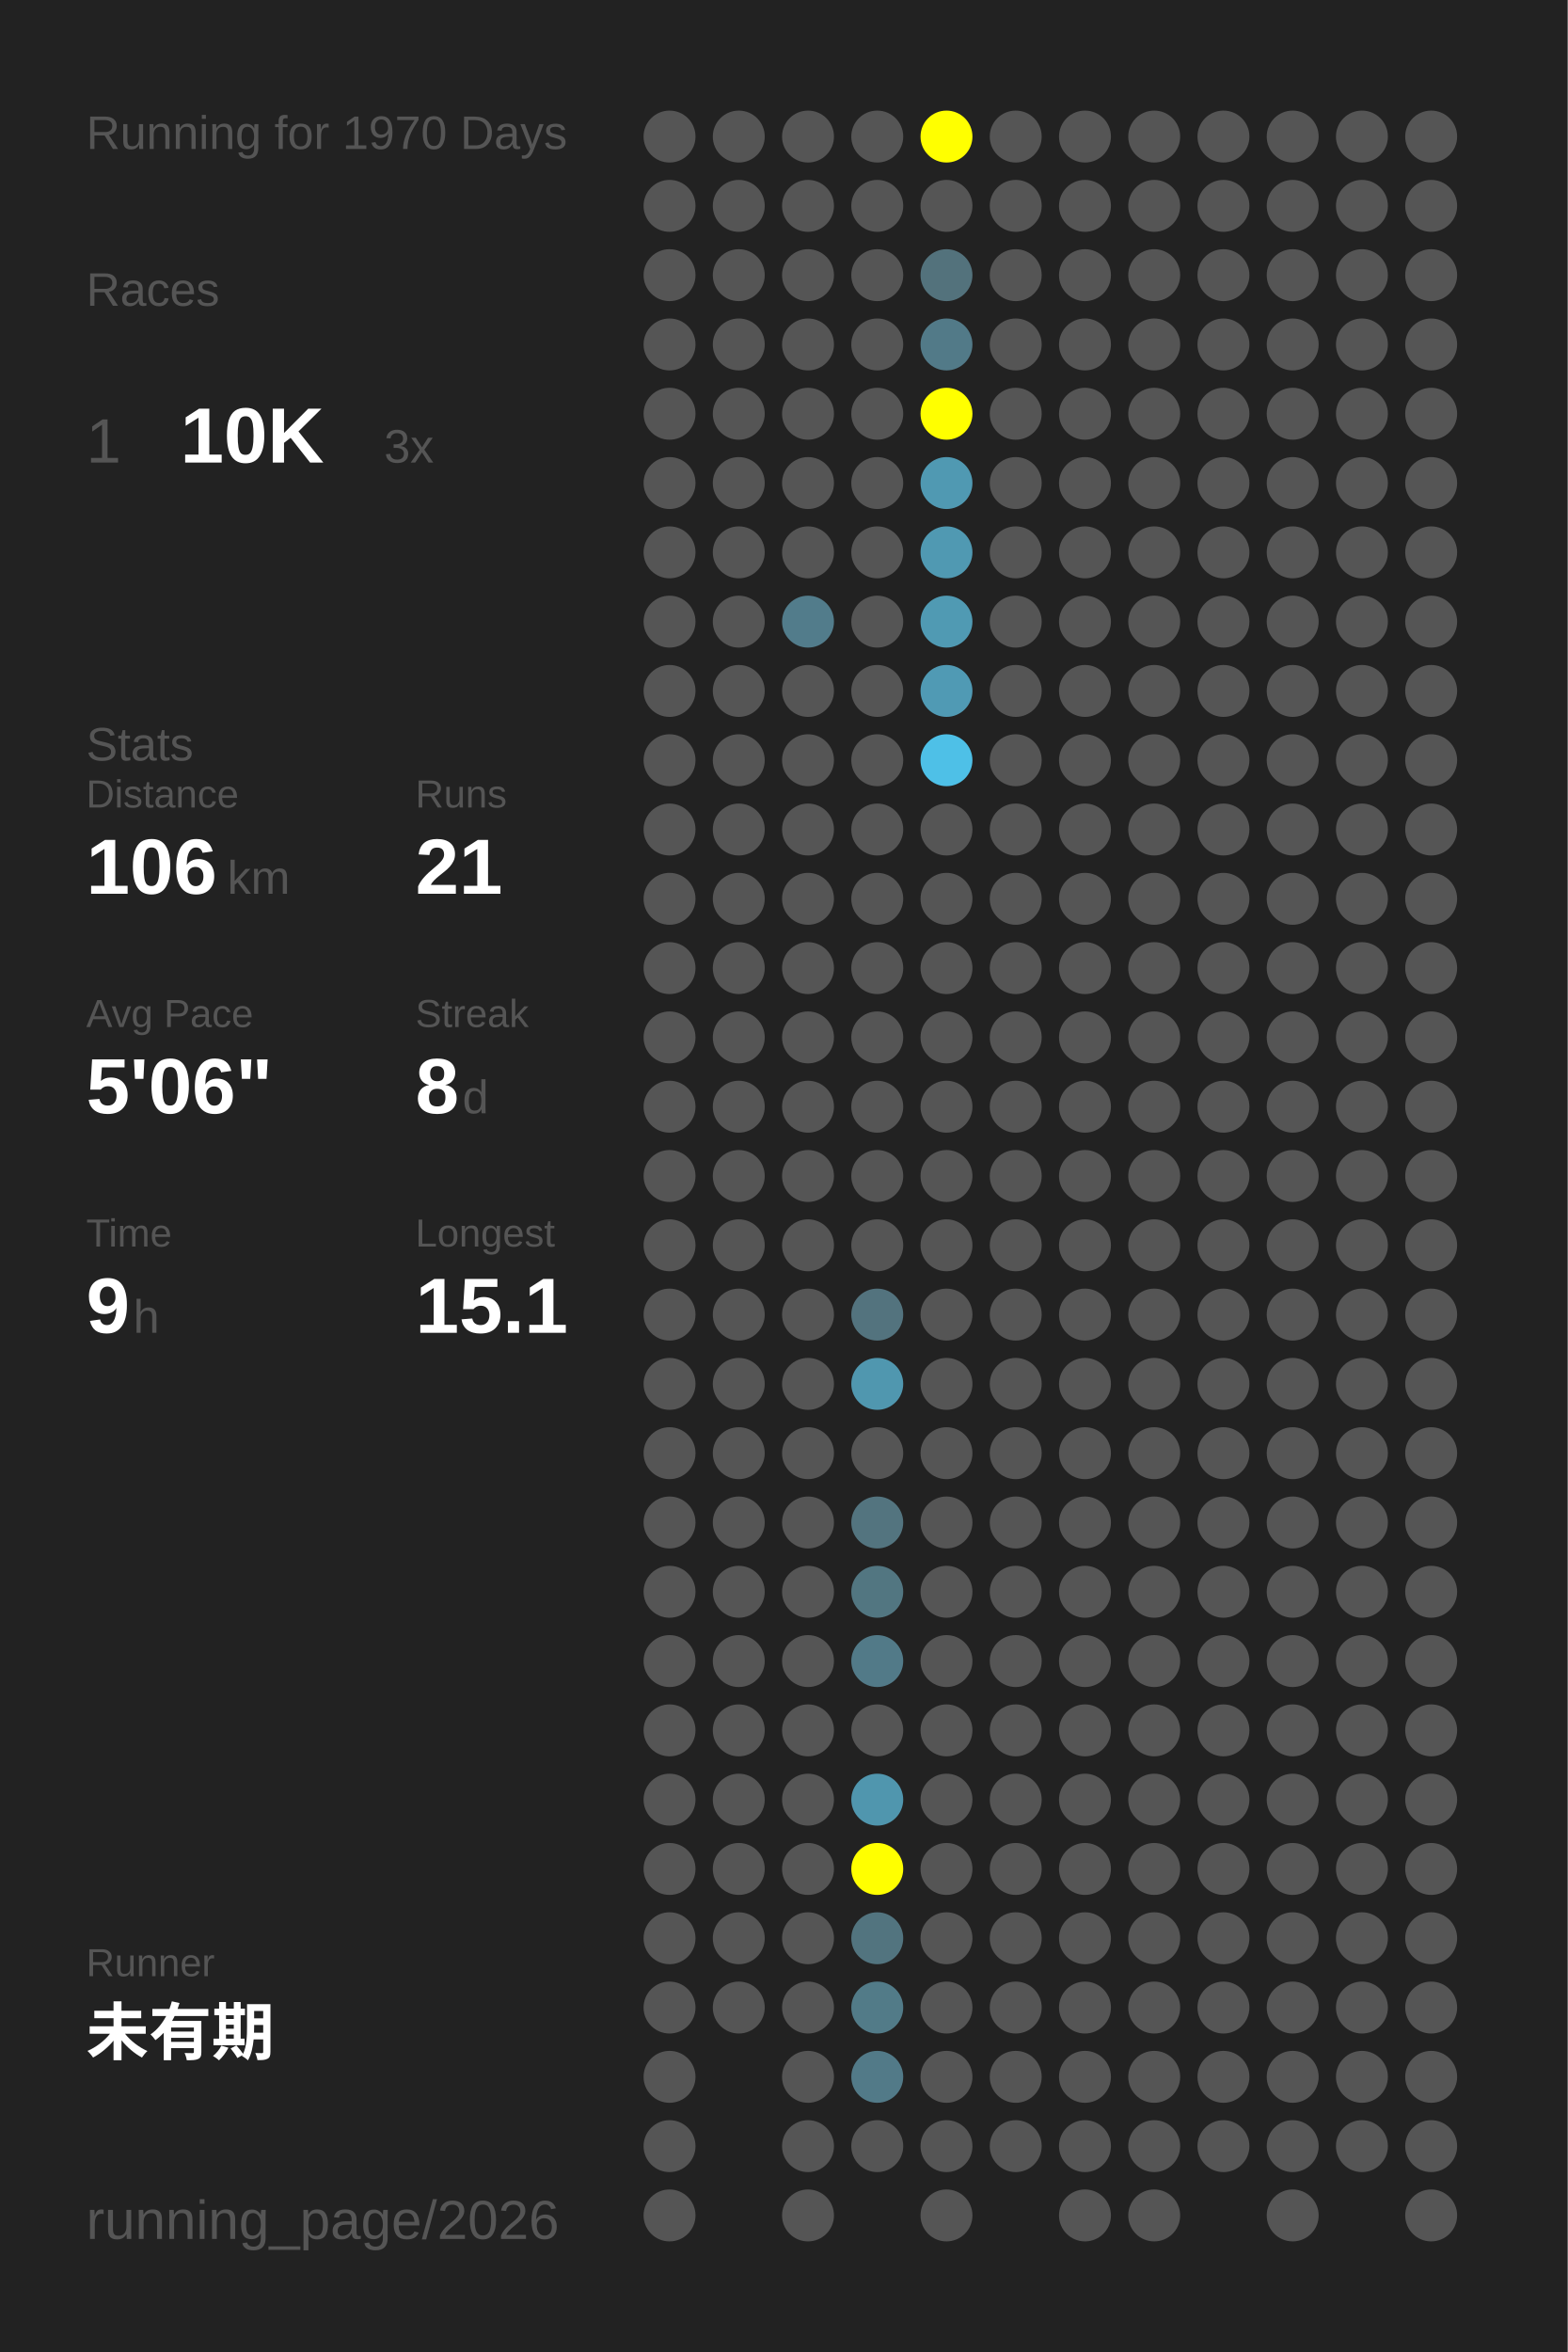
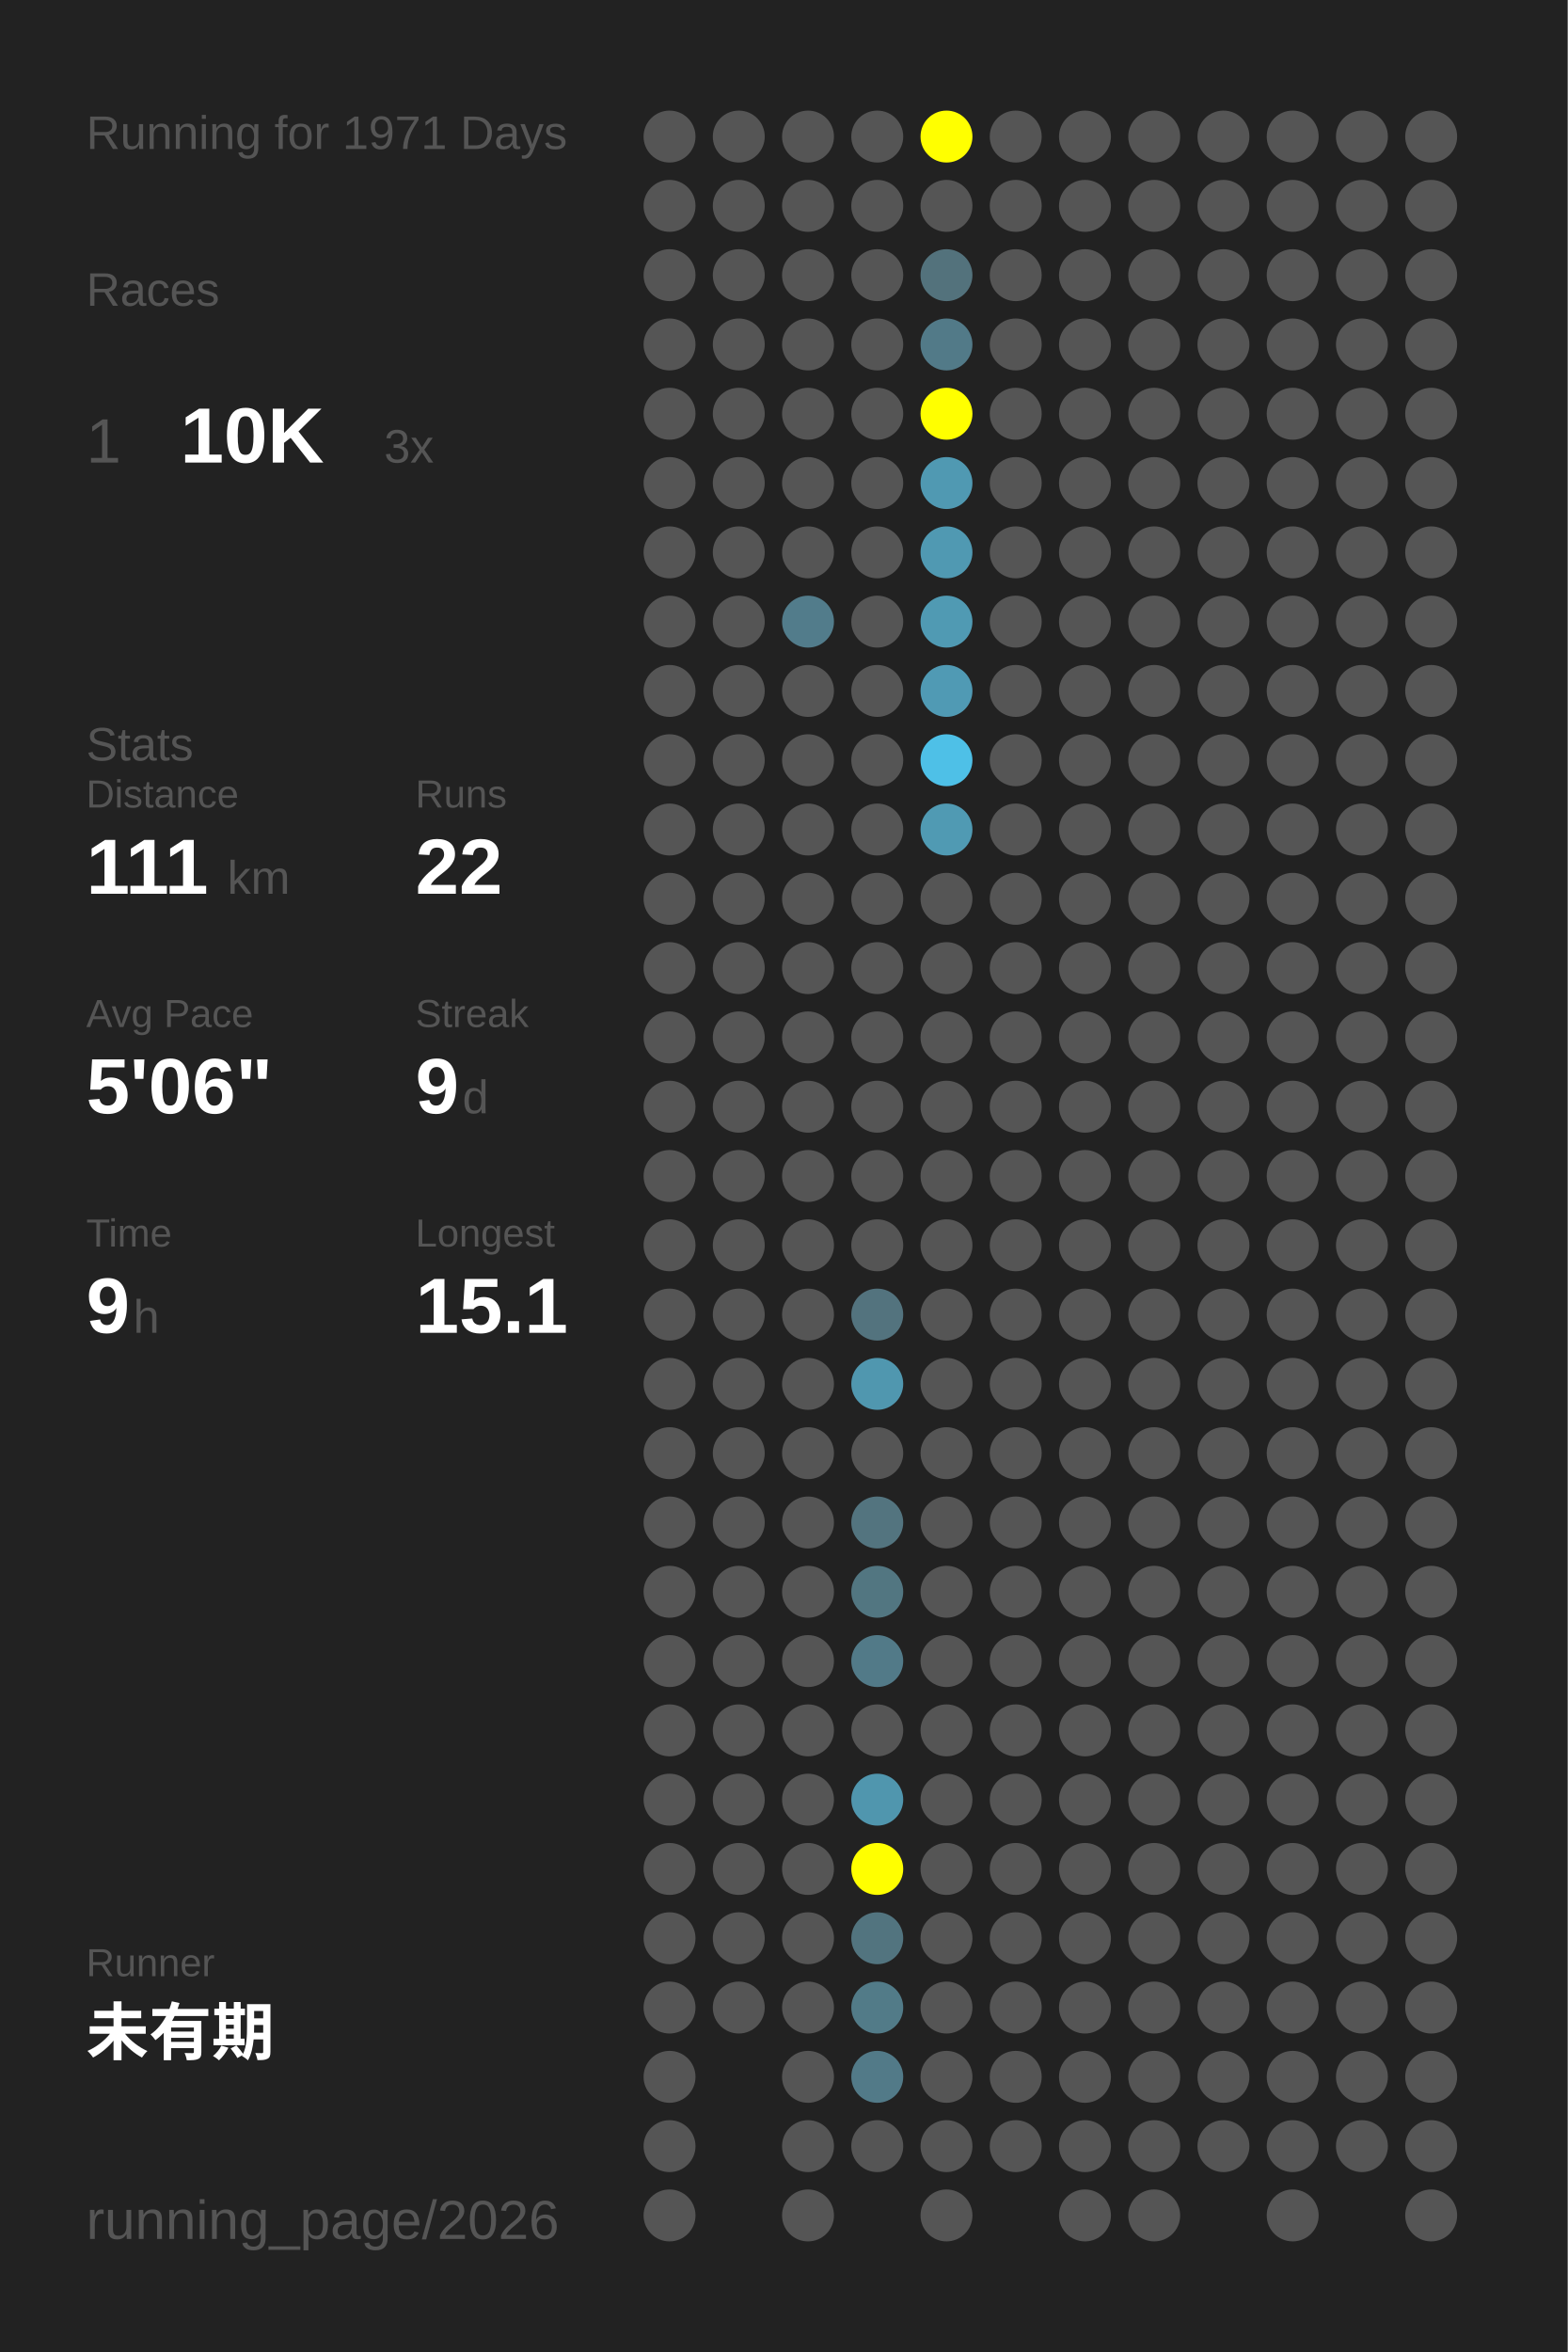
<svg xmlns="http://www.w3.org/2000/svg" baseProfile="full" height="300mm" version="1.1" viewBox="0,0,200,300" width="200mm">
  <defs />
  <rect fill="#222222" height="300" width="200" x="0" y="0" />
-   <text fill="#555555" style="font-size:6px; font-family:Arial;" x="11" y="19">Running for 1970 Days</text>
+   <text fill="#555555" style="font-size:6px; font-family:Arial;" x="11" y="19">Running for 1971 Days</text>
  <text fill="#555555" style="font-size:6px; font-family:Arial;" x="11" y="39">Races</text>
  <text fill="#555555" style="font-size:8px; font-family:Arial;" x="11" y="59">1</text>
  <text fill="#FFFFFF" style="font-size:10px; font-family:Arial; font-weight:bold;" x="23" y="59">10K</text>
  <text fill="#555555" style="font-size:6px; font-family:Arial;" x="49" y="59">3x</text>
  <text fill="#555555" style="font-size:6px; font-family:Arial;" x="11" y="97">Stats</text>
  <text fill="#555555" style="font-size:5px; font-family:Arial;" x="11" y="103">Distance</text>
-   <text fill="#FFFFFF" style="font-size:10px; font-family:Arial; font-weight:bold;" x="11" y="114">106</text>
+   <text fill="#FFFFFF" style="font-size:10px; font-family:Arial; font-weight:bold;" x="11" y="114">111</text>
  <text fill="#555555" style="font-size:6px; font-family:Arial;" x="29" y="114">km</text>
  <text fill="#555555" style="font-size:5px; font-family:Arial;" x="53" y="103">Runs</text>
-   <text fill="#FFFFFF" style="font-size:10px; font-family:Arial; font-weight:bold;" x="53" y="114">21</text>
+   <text fill="#FFFFFF" style="font-size:10px; font-family:Arial; font-weight:bold;" x="53" y="114">22</text>
  <text fill="#555555" style="font-size:5px; font-family:Arial;" x="11" y="131">Avg Pace</text>
  <text fill="#FFFFFF" style="font-size:10px; font-family:Arial; font-weight:bold;" x="11" y="142">5'06"</text>
  <text fill="#555555" style="font-size:5px; font-family:Arial;" x="53" y="131">Streak</text>
-   <text fill="#FFFFFF" style="font-size:10px; font-family:Arial; font-weight:bold;" x="53" y="142">8</text>
+   <text fill="#FFFFFF" style="font-size:10px; font-family:Arial; font-weight:bold;" x="53" y="142">9</text>
  <text fill="#555555" style="font-size:6px; font-family:Arial;" x="59" y="142">d</text>
  <text fill="#555555" style="font-size:5px; font-family:Arial;" x="11" y="159">Time</text>
  <text fill="#FFFFFF" style="font-size:10px; font-family:Arial; font-weight:bold;" x="11" y="170">9</text>
  <text fill="#555555" style="font-size:6px; font-family:Arial;" x="17" y="170">h</text>
  <text fill="#555555" style="font-size:5px; font-family:Arial;" x="53" y="159">Longest</text>
  <text fill="#FFFFFF" style="font-size:10px; font-family:Arial; font-weight:bold;" x="53" y="170">15.1</text>
  <text fill="#555555" style="font-size:5px; font-family:Arial;" x="11" y="252.065">Runner</text>
  <text fill="#FFFFFF" style="font-size:8px; font-family:Arial; font-weight:bold;" x="11" y="262.065">未有期</text>
  <text fill="#555555" style="font-size:7px; font-family:Arial;" x="11" y="285.581">running_page/2026</text>
  <circle cx="85.417" cy="17.419" fill="#555555" r="3.312" />
  <circle cx="85.417" cy="26.258" fill="#555555" r="3.312" />
  <circle cx="85.417" cy="35.097" fill="#555555" r="3.312" />
  <circle cx="85.417" cy="43.935" fill="#555555" r="3.312" />
  <circle cx="85.417" cy="52.774" fill="#555555" r="3.312" />
  <circle cx="85.417" cy="61.613" fill="#555555" r="3.312" />
  <circle cx="85.417" cy="70.452" fill="#555555" r="3.312" />
  <circle cx="85.417" cy="79.29" fill="#555555" r="3.312" />
  <circle cx="85.417" cy="88.129" fill="#555555" r="3.312" />
  <circle cx="85.417" cy="96.968" fill="#555555" r="3.312" />
  <circle cx="85.417" cy="105.806" fill="#555555" r="3.312" />
  <circle cx="85.417" cy="114.645" fill="#555555" r="3.312" />
  <circle cx="85.417" cy="123.484" fill="#555555" r="3.312" />
  <circle cx="85.417" cy="132.323" fill="#555555" r="3.312" />
  <circle cx="85.417" cy="141.161" fill="#555555" r="3.312" />
  <circle cx="85.417" cy="150" fill="#555555" r="3.312" />
  <circle cx="85.417" cy="158.839" fill="#555555" r="3.312" />
  <circle cx="85.417" cy="167.677" fill="#555555" r="3.312" />
  <circle cx="85.417" cy="176.516" fill="#555555" r="3.312" />
  <circle cx="85.417" cy="185.355" fill="#555555" r="3.312" />
  <circle cx="85.417" cy="194.194" fill="#555555" r="3.312" />
  <circle cx="85.417" cy="203.032" fill="#555555" r="3.312" />
  <circle cx="85.417" cy="211.871" fill="#555555" r="3.312" />
  <circle cx="85.417" cy="220.71" fill="#555555" r="3.312" />
  <circle cx="85.417" cy="229.548" fill="#555555" r="3.312" />
  <circle cx="85.417" cy="238.387" fill="#555555" r="3.312" />
  <circle cx="85.417" cy="247.226" fill="#555555" r="3.312" />
  <circle cx="85.417" cy="256.065" fill="#555555" r="3.312" />
  <circle cx="85.417" cy="264.903" fill="#555555" r="3.312" />
  <circle cx="85.417" cy="273.742" fill="#555555" r="3.312" />
  <circle cx="85.417" cy="282.581" fill="#555555" r="3.312" />
  <circle cx="94.25" cy="17.419" fill="#555555" r="3.312" />
  <circle cx="94.25" cy="26.258" fill="#555555" r="3.312" />
  <circle cx="94.25" cy="35.097" fill="#555555" r="3.312" />
  <circle cx="94.25" cy="43.935" fill="#555555" r="3.312" />
  <circle cx="94.25" cy="52.774" fill="#555555" r="3.312" />
  <circle cx="94.25" cy="61.613" fill="#555555" r="3.312" />
  <circle cx="94.25" cy="70.452" fill="#555555" r="3.312" />
  <circle cx="94.25" cy="79.29" fill="#555555" r="3.312" />
  <circle cx="94.25" cy="88.129" fill="#555555" r="3.312" />
  <circle cx="94.25" cy="96.968" fill="#555555" r="3.312" />
  <circle cx="94.25" cy="105.806" fill="#555555" r="3.312" />
  <circle cx="94.25" cy="114.645" fill="#555555" r="3.312" />
  <circle cx="94.25" cy="123.484" fill="#555555" r="3.312" />
  <circle cx="94.25" cy="132.323" fill="#555555" r="3.312" />
  <circle cx="94.25" cy="141.161" fill="#555555" r="3.312" />
  <circle cx="94.25" cy="150" fill="#555555" r="3.312" />
  <circle cx="94.25" cy="158.839" fill="#555555" r="3.312" />
  <circle cx="94.25" cy="167.677" fill="#555555" r="3.312" />
  <circle cx="94.25" cy="176.516" fill="#555555" r="3.312" />
  <circle cx="94.25" cy="185.355" fill="#555555" r="3.312" />
  <circle cx="94.25" cy="194.194" fill="#555555" r="3.312" />
  <circle cx="94.25" cy="203.032" fill="#555555" r="3.312" />
  <circle cx="94.25" cy="211.871" fill="#555555" r="3.312" />
  <circle cx="94.25" cy="220.71" fill="#555555" r="3.312" />
  <circle cx="94.25" cy="229.548" fill="#555555" r="3.312" />
  <circle cx="94.25" cy="238.387" fill="#555555" r="3.312" />
  <circle cx="94.25" cy="247.226" fill="#555555" r="3.312" />
  <circle cx="94.25" cy="256.065" fill="#555555" r="3.312" />
  <circle cx="103.083" cy="17.419" fill="#555555" r="3.312" />
  <circle cx="103.083" cy="26.258" fill="#555555" r="3.312" />
  <circle cx="103.083" cy="35.097" fill="#555555" r="3.312" />
  <circle cx="103.083" cy="43.935" fill="#555555" r="3.312" />
  <circle cx="103.083" cy="52.774" fill="#555555" r="3.312" />
  <circle cx="103.083" cy="61.613" fill="#555555" r="3.312" />
  <circle cx="103.083" cy="70.452" fill="#555555" r="3.312" />
  <circle cx="103.083" cy="79.29" fill="#527c8b" r="3.312" />
  <circle cx="103.083" cy="88.129" fill="#555555" r="3.312" />
  <circle cx="103.083" cy="96.968" fill="#555555" r="3.312" />
  <circle cx="103.083" cy="105.806" fill="#555555" r="3.312" />
  <circle cx="103.083" cy="114.645" fill="#555555" r="3.312" />
  <circle cx="103.083" cy="123.484" fill="#555555" r="3.312" />
  <circle cx="103.083" cy="132.323" fill="#555555" r="3.312" />
  <circle cx="103.083" cy="141.161" fill="#555555" r="3.312" />
  <circle cx="103.083" cy="150" fill="#555555" r="3.312" />
  <circle cx="103.083" cy="158.839" fill="#555555" r="3.312" />
  <circle cx="103.083" cy="167.677" fill="#555555" r="3.312" />
  <circle cx="103.083" cy="176.516" fill="#555555" r="3.312" />
  <circle cx="103.083" cy="185.355" fill="#555555" r="3.312" />
  <circle cx="103.083" cy="194.194" fill="#555555" r="3.312" />
  <circle cx="103.083" cy="203.032" fill="#555555" r="3.312" />
  <circle cx="103.083" cy="211.871" fill="#555555" r="3.312" />
  <circle cx="103.083" cy="220.71" fill="#555555" r="3.312" />
  <circle cx="103.083" cy="229.548" fill="#555555" r="3.312" />
  <circle cx="103.083" cy="238.387" fill="#555555" r="3.312" />
  <circle cx="103.083" cy="247.226" fill="#555555" r="3.312" />
  <circle cx="103.083" cy="256.065" fill="#555555" r="3.312" />
  <circle cx="103.083" cy="264.903" fill="#555555" r="3.312" />
  <circle cx="103.083" cy="273.742" fill="#555555" r="3.312" />
  <circle cx="103.083" cy="282.581" fill="#555555" r="3.312" />
  <circle cx="111.917" cy="17.419" fill="#555555" r="3.312" />
  <circle cx="111.917" cy="26.258" fill="#555555" r="3.312" />
  <circle cx="111.917" cy="35.097" fill="#555555" r="3.312" />
  <circle cx="111.917" cy="43.935" fill="#555555" r="3.312" />
  <circle cx="111.917" cy="52.774" fill="#555555" r="3.312" />
  <circle cx="111.917" cy="61.613" fill="#555555" r="3.312" />
  <circle cx="111.917" cy="70.452" fill="#555555" r="3.312" />
  <circle cx="111.917" cy="79.29" fill="#555555" r="3.312" />
  <circle cx="111.917" cy="88.129" fill="#555555" r="3.312" />
  <circle cx="111.917" cy="96.968" fill="#555555" r="3.312" />
  <circle cx="111.917" cy="105.806" fill="#555555" r="3.312" />
  <circle cx="111.917" cy="114.645" fill="#555555" r="3.312" />
  <circle cx="111.917" cy="123.484" fill="#555555" r="3.312" />
  <circle cx="111.917" cy="132.323" fill="#555555" r="3.312" />
  <circle cx="111.917" cy="141.161" fill="#555555" r="3.312" />
  <circle cx="111.917" cy="150" fill="#555555" r="3.312" />
  <circle cx="111.917" cy="158.839" fill="#555555" r="3.312" />
  <circle cx="111.917" cy="167.677" fill="#53737e" r="3.312" />
  <circle cx="111.917" cy="176.516" fill="#5097af" r="3.312" />
  <circle cx="111.917" cy="185.355" fill="#555555" r="3.312" />
  <circle cx="111.917" cy="194.194" fill="#53747f" r="3.312" />
  <circle cx="111.917" cy="203.032" fill="#527681" r="3.312" />
  <circle cx="111.917" cy="211.871" fill="#527a88" r="3.312" />
  <circle cx="111.917" cy="220.71" fill="#555555" r="3.312" />
  <circle cx="111.917" cy="229.548" fill="#5096ae" r="3.312" />
  <circle cx="111.917" cy="238.387" fill="#FFFF00" r="3.312" />
  <circle cx="111.917" cy="247.226" fill="#52747f" r="3.312" />
  <circle cx="111.917" cy="256.065" fill="#527b88" r="3.312" />
  <circle cx="111.917" cy="264.903" fill="#527a88" r="3.312" />
  <circle cx="111.917" cy="273.742" fill="#555555" r="3.312" />
  <circle cx="120.75" cy="17.419" fill="#FFFF00" r="3.312" />
  <circle cx="120.75" cy="26.258" fill="#555555" r="3.312" />
  <circle cx="120.75" cy="35.097" fill="#53727c" r="3.312" />
  <circle cx="120.75" cy="43.935" fill="#527a88" r="3.312" />
  <circle cx="120.75" cy="52.774" fill="#FFFF00" r="3.312" />
  <circle cx="120.75" cy="61.613" fill="#5099b2" r="3.312" />
  <circle cx="120.75" cy="70.452" fill="#5099b2" r="3.312" />
  <circle cx="120.75" cy="79.29" fill="#509ab3" r="3.312" />
  <circle cx="120.75" cy="88.129" fill="#509ab4" r="3.312" />
  <circle cx="120.75" cy="96.968" fill="#4ec0e7" r="3.312" />
-   <circle cx="120.75" cy="105.806" fill="#555555" r="3.312" />
+   <circle cx="120.75" cy="105.806" fill="#509ab3" r="3.312" />
  <circle cx="120.75" cy="114.645" fill="#555555" r="3.312" />
  <circle cx="120.75" cy="123.484" fill="#555555" r="3.312" />
  <circle cx="120.75" cy="132.323" fill="#555555" r="3.312" />
  <circle cx="120.75" cy="141.161" fill="#555555" r="3.312" />
  <circle cx="120.75" cy="150" fill="#555555" r="3.312" />
  <circle cx="120.75" cy="158.839" fill="#555555" r="3.312" />
  <circle cx="120.75" cy="167.677" fill="#555555" r="3.312" />
  <circle cx="120.75" cy="176.516" fill="#555555" r="3.312" />
  <circle cx="120.75" cy="185.355" fill="#555555" r="3.312" />
  <circle cx="120.75" cy="194.194" fill="#555555" r="3.312" />
  <circle cx="120.75" cy="203.032" fill="#555555" r="3.312" />
  <circle cx="120.75" cy="211.871" fill="#555555" r="3.312" />
  <circle cx="120.75" cy="220.71" fill="#555555" r="3.312" />
  <circle cx="120.75" cy="229.548" fill="#555555" r="3.312" />
  <circle cx="120.75" cy="238.387" fill="#555555" r="3.312" />
  <circle cx="120.75" cy="247.226" fill="#555555" r="3.312" />
  <circle cx="120.75" cy="256.065" fill="#555555" r="3.312" />
  <circle cx="120.75" cy="264.903" fill="#555555" r="3.312" />
  <circle cx="120.75" cy="273.742" fill="#555555" r="3.312" />
  <circle cx="120.75" cy="282.581" fill="#555555" r="3.312" />
  <circle cx="129.583" cy="17.419" fill="#555555" r="3.312" />
  <circle cx="129.583" cy="26.258" fill="#555555" r="3.312" />
  <circle cx="129.583" cy="35.097" fill="#555555" r="3.312" />
  <circle cx="129.583" cy="43.935" fill="#555555" r="3.312" />
  <circle cx="129.583" cy="52.774" fill="#555555" r="3.312" />
  <circle cx="129.583" cy="61.613" fill="#555555" r="3.312" />
  <circle cx="129.583" cy="70.452" fill="#555555" r="3.312" />
  <circle cx="129.583" cy="79.29" fill="#555555" r="3.312" />
  <circle cx="129.583" cy="88.129" fill="#555555" r="3.312" />
  <circle cx="129.583" cy="96.968" fill="#555555" r="3.312" />
  <circle cx="129.583" cy="105.806" fill="#555555" r="3.312" />
  <circle cx="129.583" cy="114.645" fill="#555555" r="3.312" />
  <circle cx="129.583" cy="123.484" fill="#555555" r="3.312" />
  <circle cx="129.583" cy="132.323" fill="#555555" r="3.312" />
  <circle cx="129.583" cy="141.161" fill="#555555" r="3.312" />
  <circle cx="129.583" cy="150" fill="#555555" r="3.312" />
  <circle cx="129.583" cy="158.839" fill="#555555" r="3.312" />
  <circle cx="129.583" cy="167.677" fill="#555555" r="3.312" />
  <circle cx="129.583" cy="176.516" fill="#555555" r="3.312" />
  <circle cx="129.583" cy="185.355" fill="#555555" r="3.312" />
  <circle cx="129.583" cy="194.194" fill="#555555" r="3.312" />
  <circle cx="129.583" cy="203.032" fill="#555555" r="3.312" />
  <circle cx="129.583" cy="211.871" fill="#555555" r="3.312" />
  <circle cx="129.583" cy="220.71" fill="#555555" r="3.312" />
  <circle cx="129.583" cy="229.548" fill="#555555" r="3.312" />
  <circle cx="129.583" cy="238.387" fill="#555555" r="3.312" />
  <circle cx="129.583" cy="247.226" fill="#555555" r="3.312" />
  <circle cx="129.583" cy="256.065" fill="#555555" r="3.312" />
  <circle cx="129.583" cy="264.903" fill="#555555" r="3.312" />
  <circle cx="129.583" cy="273.742" fill="#555555" r="3.312" />
  <circle cx="138.417" cy="17.419" fill="#555555" r="3.312" />
  <circle cx="138.417" cy="26.258" fill="#555555" r="3.312" />
  <circle cx="138.417" cy="35.097" fill="#555555" r="3.312" />
  <circle cx="138.417" cy="43.935" fill="#555555" r="3.312" />
  <circle cx="138.417" cy="52.774" fill="#555555" r="3.312" />
  <circle cx="138.417" cy="61.613" fill="#555555" r="3.312" />
  <circle cx="138.417" cy="70.452" fill="#555555" r="3.312" />
  <circle cx="138.417" cy="79.29" fill="#555555" r="3.312" />
  <circle cx="138.417" cy="88.129" fill="#555555" r="3.312" />
  <circle cx="138.417" cy="96.968" fill="#555555" r="3.312" />
  <circle cx="138.417" cy="105.806" fill="#555555" r="3.312" />
  <circle cx="138.417" cy="114.645" fill="#555555" r="3.312" />
  <circle cx="138.417" cy="123.484" fill="#555555" r="3.312" />
  <circle cx="138.417" cy="132.323" fill="#555555" r="3.312" />
  <circle cx="138.417" cy="141.161" fill="#555555" r="3.312" />
  <circle cx="138.417" cy="150" fill="#555555" r="3.312" />
  <circle cx="138.417" cy="158.839" fill="#555555" r="3.312" />
  <circle cx="138.417" cy="167.677" fill="#555555" r="3.312" />
  <circle cx="138.417" cy="176.516" fill="#555555" r="3.312" />
  <circle cx="138.417" cy="185.355" fill="#555555" r="3.312" />
  <circle cx="138.417" cy="194.194" fill="#555555" r="3.312" />
  <circle cx="138.417" cy="203.032" fill="#555555" r="3.312" />
  <circle cx="138.417" cy="211.871" fill="#555555" r="3.312" />
  <circle cx="138.417" cy="220.71" fill="#555555" r="3.312" />
  <circle cx="138.417" cy="229.548" fill="#555555" r="3.312" />
  <circle cx="138.417" cy="238.387" fill="#555555" r="3.312" />
  <circle cx="138.417" cy="247.226" fill="#555555" r="3.312" />
  <circle cx="138.417" cy="256.065" fill="#555555" r="3.312" />
  <circle cx="138.417" cy="264.903" fill="#555555" r="3.312" />
  <circle cx="138.417" cy="273.742" fill="#555555" r="3.312" />
  <circle cx="138.417" cy="282.581" fill="#555555" r="3.312" />
  <circle cx="147.25" cy="17.419" fill="#555555" r="3.312" />
  <circle cx="147.25" cy="26.258" fill="#555555" r="3.312" />
  <circle cx="147.25" cy="35.097" fill="#555555" r="3.312" />
  <circle cx="147.25" cy="43.935" fill="#555555" r="3.312" />
  <circle cx="147.25" cy="52.774" fill="#555555" r="3.312" />
  <circle cx="147.25" cy="61.613" fill="#555555" r="3.312" />
  <circle cx="147.25" cy="70.452" fill="#555555" r="3.312" />
  <circle cx="147.25" cy="79.29" fill="#555555" r="3.312" />
  <circle cx="147.25" cy="88.129" fill="#555555" r="3.312" />
  <circle cx="147.25" cy="96.968" fill="#555555" r="3.312" />
  <circle cx="147.25" cy="105.806" fill="#555555" r="3.312" />
  <circle cx="147.25" cy="114.645" fill="#555555" r="3.312" />
  <circle cx="147.25" cy="123.484" fill="#555555" r="3.312" />
  <circle cx="147.25" cy="132.323" fill="#555555" r="3.312" />
  <circle cx="147.25" cy="141.161" fill="#555555" r="3.312" />
  <circle cx="147.25" cy="150" fill="#555555" r="3.312" />
  <circle cx="147.25" cy="158.839" fill="#555555" r="3.312" />
  <circle cx="147.25" cy="167.677" fill="#555555" r="3.312" />
  <circle cx="147.25" cy="176.516" fill="#555555" r="3.312" />
  <circle cx="147.25" cy="185.355" fill="#555555" r="3.312" />
  <circle cx="147.25" cy="194.194" fill="#555555" r="3.312" />
  <circle cx="147.25" cy="203.032" fill="#555555" r="3.312" />
  <circle cx="147.25" cy="211.871" fill="#555555" r="3.312" />
  <circle cx="147.25" cy="220.71" fill="#555555" r="3.312" />
  <circle cx="147.25" cy="229.548" fill="#555555" r="3.312" />
  <circle cx="147.25" cy="238.387" fill="#555555" r="3.312" />
  <circle cx="147.25" cy="247.226" fill="#555555" r="3.312" />
  <circle cx="147.25" cy="256.065" fill="#555555" r="3.312" />
  <circle cx="147.25" cy="264.903" fill="#555555" r="3.312" />
  <circle cx="147.25" cy="273.742" fill="#555555" r="3.312" />
  <circle cx="147.25" cy="282.581" fill="#555555" r="3.312" />
  <circle cx="156.083" cy="17.419" fill="#555555" r="3.312" />
  <circle cx="156.083" cy="26.258" fill="#555555" r="3.312" />
  <circle cx="156.083" cy="35.097" fill="#555555" r="3.312" />
  <circle cx="156.083" cy="43.935" fill="#555555" r="3.312" />
  <circle cx="156.083" cy="52.774" fill="#555555" r="3.312" />
  <circle cx="156.083" cy="61.613" fill="#555555" r="3.312" />
  <circle cx="156.083" cy="70.452" fill="#555555" r="3.312" />
  <circle cx="156.083" cy="79.29" fill="#555555" r="3.312" />
  <circle cx="156.083" cy="88.129" fill="#555555" r="3.312" />
  <circle cx="156.083" cy="96.968" fill="#555555" r="3.312" />
  <circle cx="156.083" cy="105.806" fill="#555555" r="3.312" />
  <circle cx="156.083" cy="114.645" fill="#555555" r="3.312" />
  <circle cx="156.083" cy="123.484" fill="#555555" r="3.312" />
  <circle cx="156.083" cy="132.323" fill="#555555" r="3.312" />
  <circle cx="156.083" cy="141.161" fill="#555555" r="3.312" />
  <circle cx="156.083" cy="150" fill="#555555" r="3.312" />
  <circle cx="156.083" cy="158.839" fill="#555555" r="3.312" />
  <circle cx="156.083" cy="167.677" fill="#555555" r="3.312" />
  <circle cx="156.083" cy="176.516" fill="#555555" r="3.312" />
  <circle cx="156.083" cy="185.355" fill="#555555" r="3.312" />
  <circle cx="156.083" cy="194.194" fill="#555555" r="3.312" />
  <circle cx="156.083" cy="203.032" fill="#555555" r="3.312" />
  <circle cx="156.083" cy="211.871" fill="#555555" r="3.312" />
  <circle cx="156.083" cy="220.71" fill="#555555" r="3.312" />
  <circle cx="156.083" cy="229.548" fill="#555555" r="3.312" />
  <circle cx="156.083" cy="238.387" fill="#555555" r="3.312" />
  <circle cx="156.083" cy="247.226" fill="#555555" r="3.312" />
  <circle cx="156.083" cy="256.065" fill="#555555" r="3.312" />
  <circle cx="156.083" cy="264.903" fill="#555555" r="3.312" />
  <circle cx="156.083" cy="273.742" fill="#555555" r="3.312" />
  <circle cx="164.917" cy="17.419" fill="#555555" r="3.312" />
  <circle cx="164.917" cy="26.258" fill="#555555" r="3.312" />
  <circle cx="164.917" cy="35.097" fill="#555555" r="3.312" />
  <circle cx="164.917" cy="43.935" fill="#555555" r="3.312" />
  <circle cx="164.917" cy="52.774" fill="#555555" r="3.312" />
  <circle cx="164.917" cy="61.613" fill="#555555" r="3.312" />
  <circle cx="164.917" cy="70.452" fill="#555555" r="3.312" />
  <circle cx="164.917" cy="79.29" fill="#555555" r="3.312" />
  <circle cx="164.917" cy="88.129" fill="#555555" r="3.312" />
  <circle cx="164.917" cy="96.968" fill="#555555" r="3.312" />
  <circle cx="164.917" cy="105.806" fill="#555555" r="3.312" />
  <circle cx="164.917" cy="114.645" fill="#555555" r="3.312" />
  <circle cx="164.917" cy="123.484" fill="#555555" r="3.312" />
  <circle cx="164.917" cy="132.323" fill="#555555" r="3.312" />
  <circle cx="164.917" cy="141.161" fill="#555555" r="3.312" />
  <circle cx="164.917" cy="150" fill="#555555" r="3.312" />
  <circle cx="164.917" cy="158.839" fill="#555555" r="3.312" />
  <circle cx="164.917" cy="167.677" fill="#555555" r="3.312" />
  <circle cx="164.917" cy="176.516" fill="#555555" r="3.312" />
  <circle cx="164.917" cy="185.355" fill="#555555" r="3.312" />
  <circle cx="164.917" cy="194.194" fill="#555555" r="3.312" />
  <circle cx="164.917" cy="203.032" fill="#555555" r="3.312" />
  <circle cx="164.917" cy="211.871" fill="#555555" r="3.312" />
  <circle cx="164.917" cy="220.71" fill="#555555" r="3.312" />
  <circle cx="164.917" cy="229.548" fill="#555555" r="3.312" />
  <circle cx="164.917" cy="238.387" fill="#555555" r="3.312" />
  <circle cx="164.917" cy="247.226" fill="#555555" r="3.312" />
  <circle cx="164.917" cy="256.065" fill="#555555" r="3.312" />
  <circle cx="164.917" cy="264.903" fill="#555555" r="3.312" />
  <circle cx="164.917" cy="273.742" fill="#555555" r="3.312" />
  <circle cx="164.917" cy="282.581" fill="#555555" r="3.312" />
  <circle cx="173.75" cy="17.419" fill="#555555" r="3.312" />
  <circle cx="173.75" cy="26.258" fill="#555555" r="3.312" />
  <circle cx="173.75" cy="35.097" fill="#555555" r="3.312" />
  <circle cx="173.75" cy="43.935" fill="#555555" r="3.312" />
  <circle cx="173.75" cy="52.774" fill="#555555" r="3.312" />
  <circle cx="173.75" cy="61.613" fill="#555555" r="3.312" />
  <circle cx="173.75" cy="70.452" fill="#555555" r="3.312" />
  <circle cx="173.75" cy="79.29" fill="#555555" r="3.312" />
  <circle cx="173.75" cy="88.129" fill="#555555" r="3.312" />
  <circle cx="173.75" cy="96.968" fill="#555555" r="3.312" />
  <circle cx="173.75" cy="105.806" fill="#555555" r="3.312" />
  <circle cx="173.75" cy="114.645" fill="#555555" r="3.312" />
  <circle cx="173.75" cy="123.484" fill="#555555" r="3.312" />
  <circle cx="173.75" cy="132.323" fill="#555555" r="3.312" />
  <circle cx="173.75" cy="141.161" fill="#555555" r="3.312" />
  <circle cx="173.75" cy="150" fill="#555555" r="3.312" />
  <circle cx="173.75" cy="158.839" fill="#555555" r="3.312" />
  <circle cx="173.75" cy="167.677" fill="#555555" r="3.312" />
  <circle cx="173.75" cy="176.516" fill="#555555" r="3.312" />
  <circle cx="173.75" cy="185.355" fill="#555555" r="3.312" />
  <circle cx="173.75" cy="194.194" fill="#555555" r="3.312" />
  <circle cx="173.75" cy="203.032" fill="#555555" r="3.312" />
  <circle cx="173.75" cy="211.871" fill="#555555" r="3.312" />
  <circle cx="173.75" cy="220.71" fill="#555555" r="3.312" />
  <circle cx="173.75" cy="229.548" fill="#555555" r="3.312" />
  <circle cx="173.75" cy="238.387" fill="#555555" r="3.312" />
  <circle cx="173.75" cy="247.226" fill="#555555" r="3.312" />
  <circle cx="173.75" cy="256.065" fill="#555555" r="3.312" />
  <circle cx="173.75" cy="264.903" fill="#555555" r="3.312" />
  <circle cx="173.75" cy="273.742" fill="#555555" r="3.312" />
  <circle cx="182.583" cy="17.419" fill="#555555" r="3.312" />
  <circle cx="182.583" cy="26.258" fill="#555555" r="3.312" />
  <circle cx="182.583" cy="35.097" fill="#555555" r="3.312" />
  <circle cx="182.583" cy="43.935" fill="#555555" r="3.312" />
  <circle cx="182.583" cy="52.774" fill="#555555" r="3.312" />
  <circle cx="182.583" cy="61.613" fill="#555555" r="3.312" />
  <circle cx="182.583" cy="70.452" fill="#555555" r="3.312" />
  <circle cx="182.583" cy="79.29" fill="#555555" r="3.312" />
  <circle cx="182.583" cy="88.129" fill="#555555" r="3.312" />
  <circle cx="182.583" cy="96.968" fill="#555555" r="3.312" />
  <circle cx="182.583" cy="105.806" fill="#555555" r="3.312" />
  <circle cx="182.583" cy="114.645" fill="#555555" r="3.312" />
  <circle cx="182.583" cy="123.484" fill="#555555" r="3.312" />
  <circle cx="182.583" cy="132.323" fill="#555555" r="3.312" />
  <circle cx="182.583" cy="141.161" fill="#555555" r="3.312" />
  <circle cx="182.583" cy="150" fill="#555555" r="3.312" />
  <circle cx="182.583" cy="158.839" fill="#555555" r="3.312" />
  <circle cx="182.583" cy="167.677" fill="#555555" r="3.312" />
  <circle cx="182.583" cy="176.516" fill="#555555" r="3.312" />
  <circle cx="182.583" cy="185.355" fill="#555555" r="3.312" />
  <circle cx="182.583" cy="194.194" fill="#555555" r="3.312" />
  <circle cx="182.583" cy="203.032" fill="#555555" r="3.312" />
  <circle cx="182.583" cy="211.871" fill="#555555" r="3.312" />
  <circle cx="182.583" cy="220.71" fill="#555555" r="3.312" />
  <circle cx="182.583" cy="229.548" fill="#555555" r="3.312" />
  <circle cx="182.583" cy="238.387" fill="#555555" r="3.312" />
  <circle cx="182.583" cy="247.226" fill="#555555" r="3.312" />
  <circle cx="182.583" cy="256.065" fill="#555555" r="3.312" />
  <circle cx="182.583" cy="264.903" fill="#555555" r="3.312" />
  <circle cx="182.583" cy="273.742" fill="#555555" r="3.312" />
  <circle cx="182.583" cy="282.581" fill="#555555" r="3.312" />
</svg>
